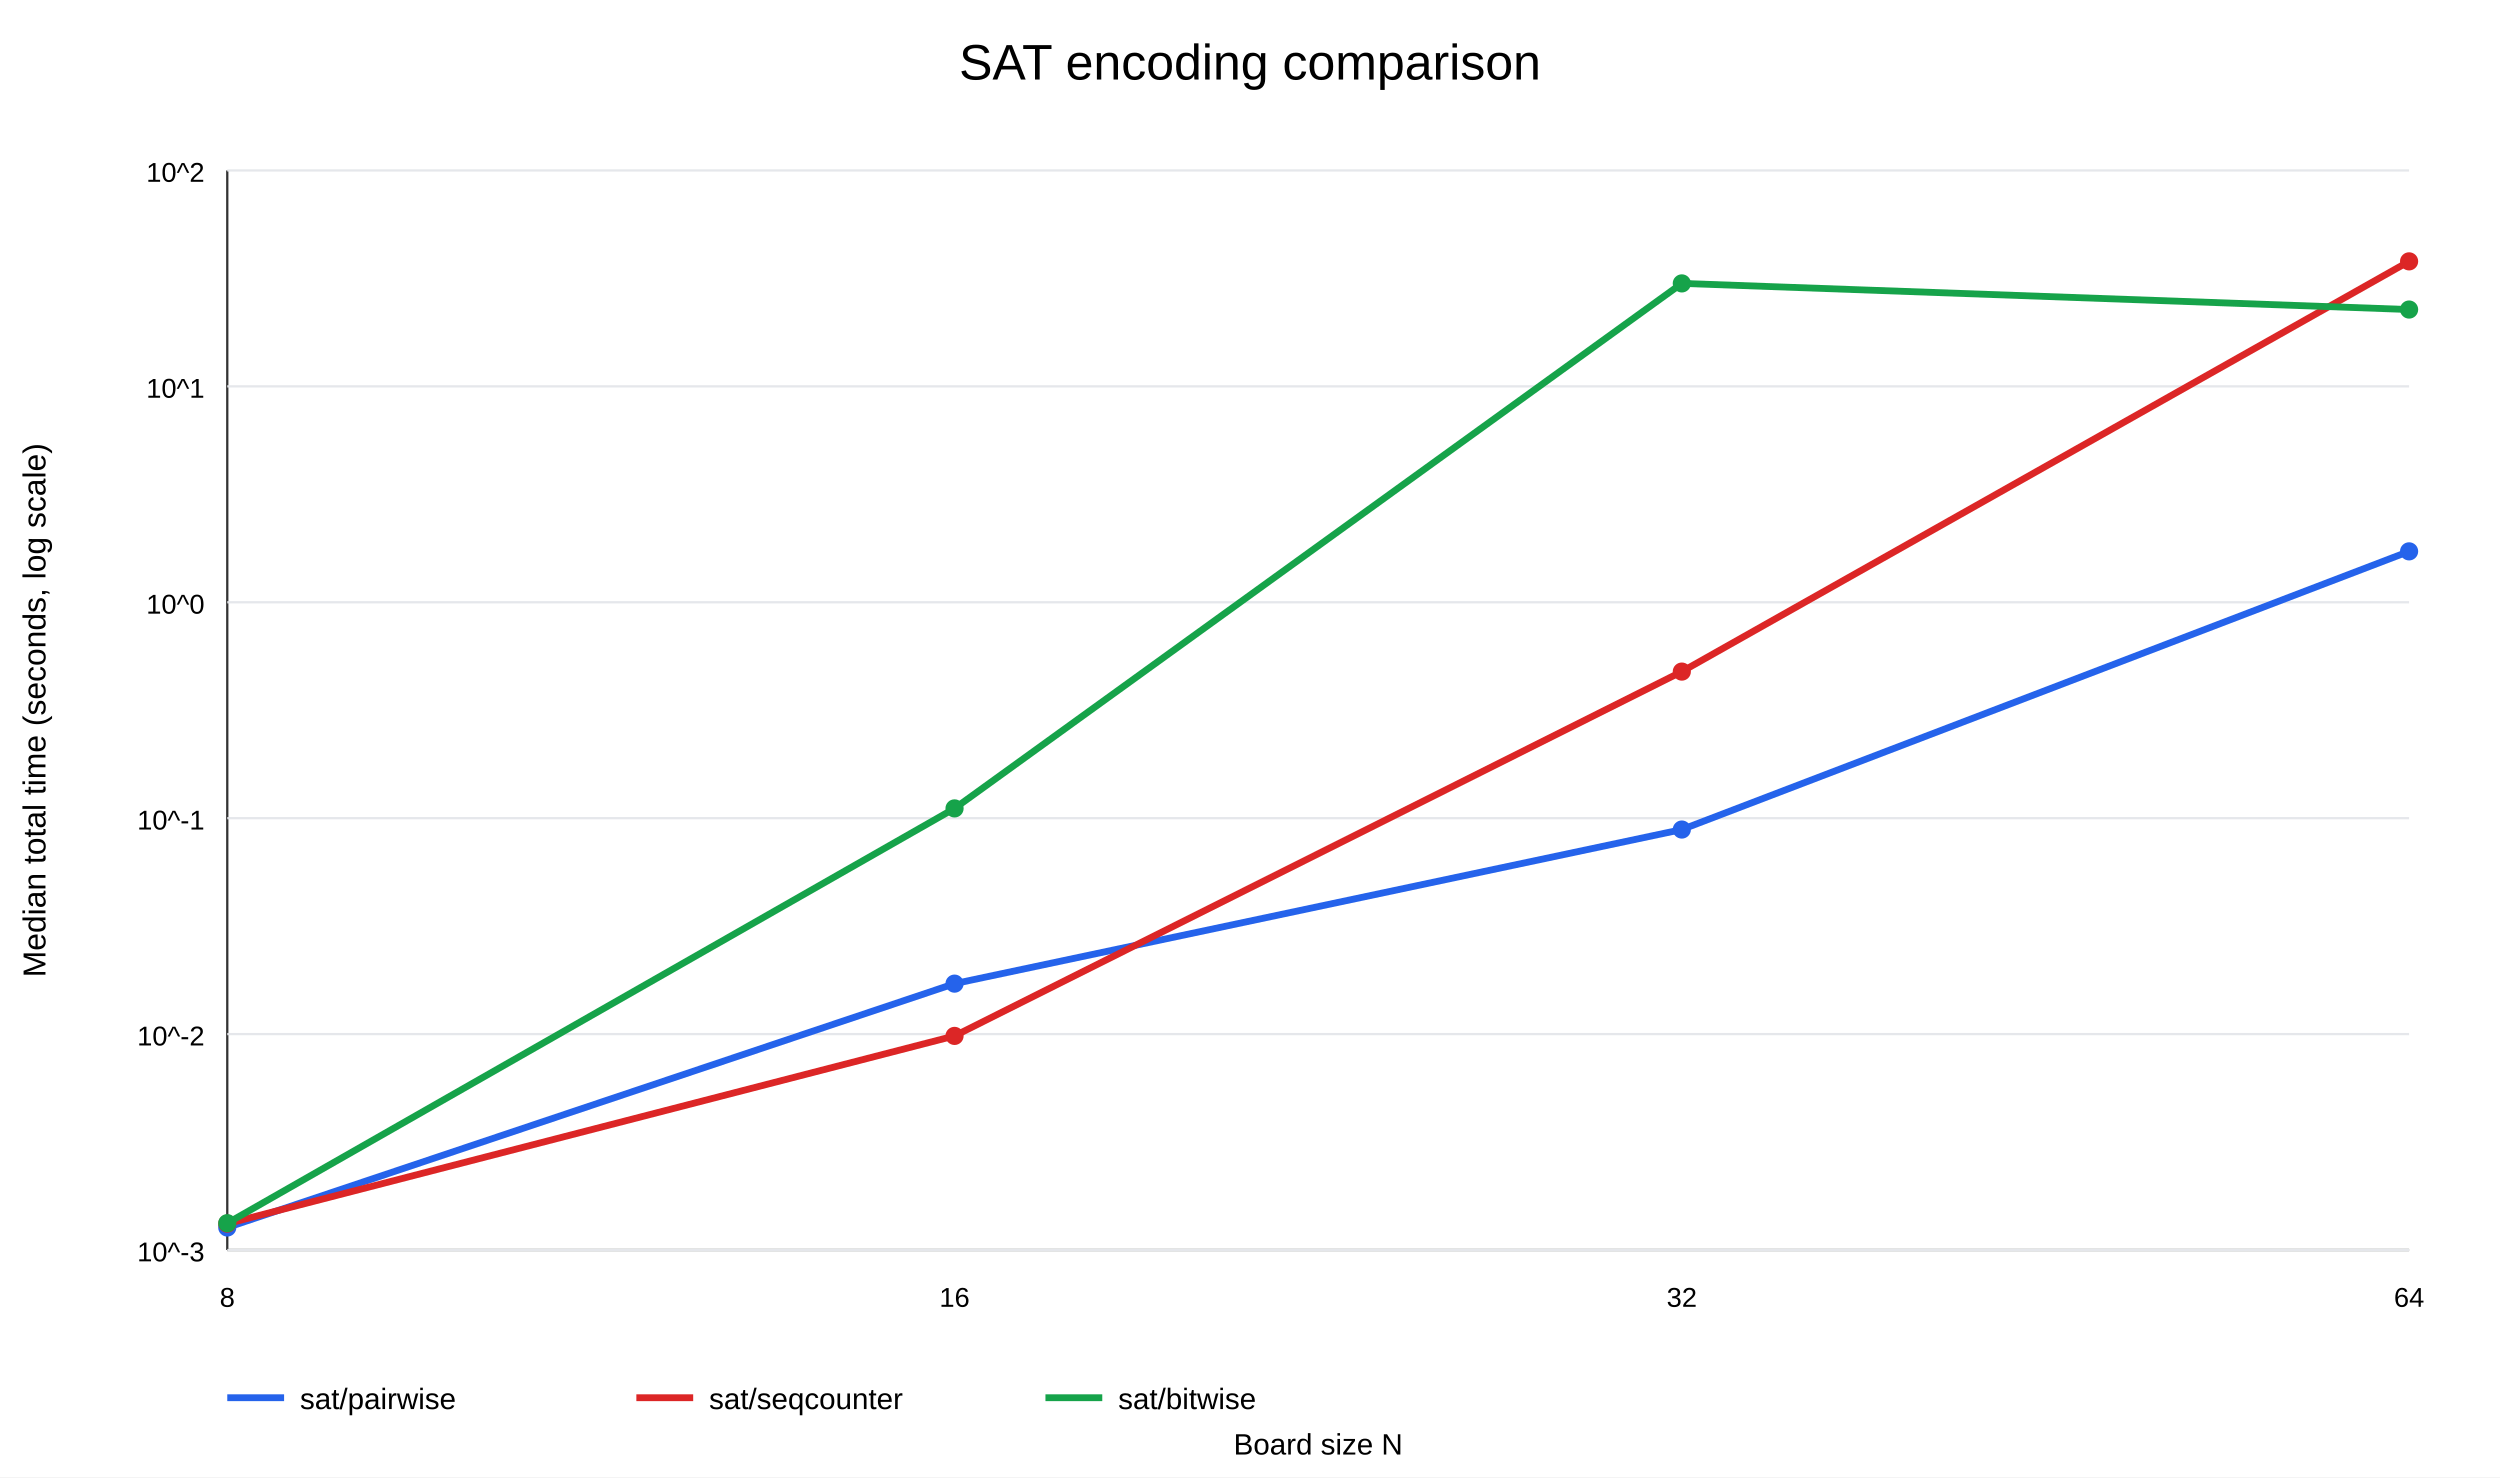
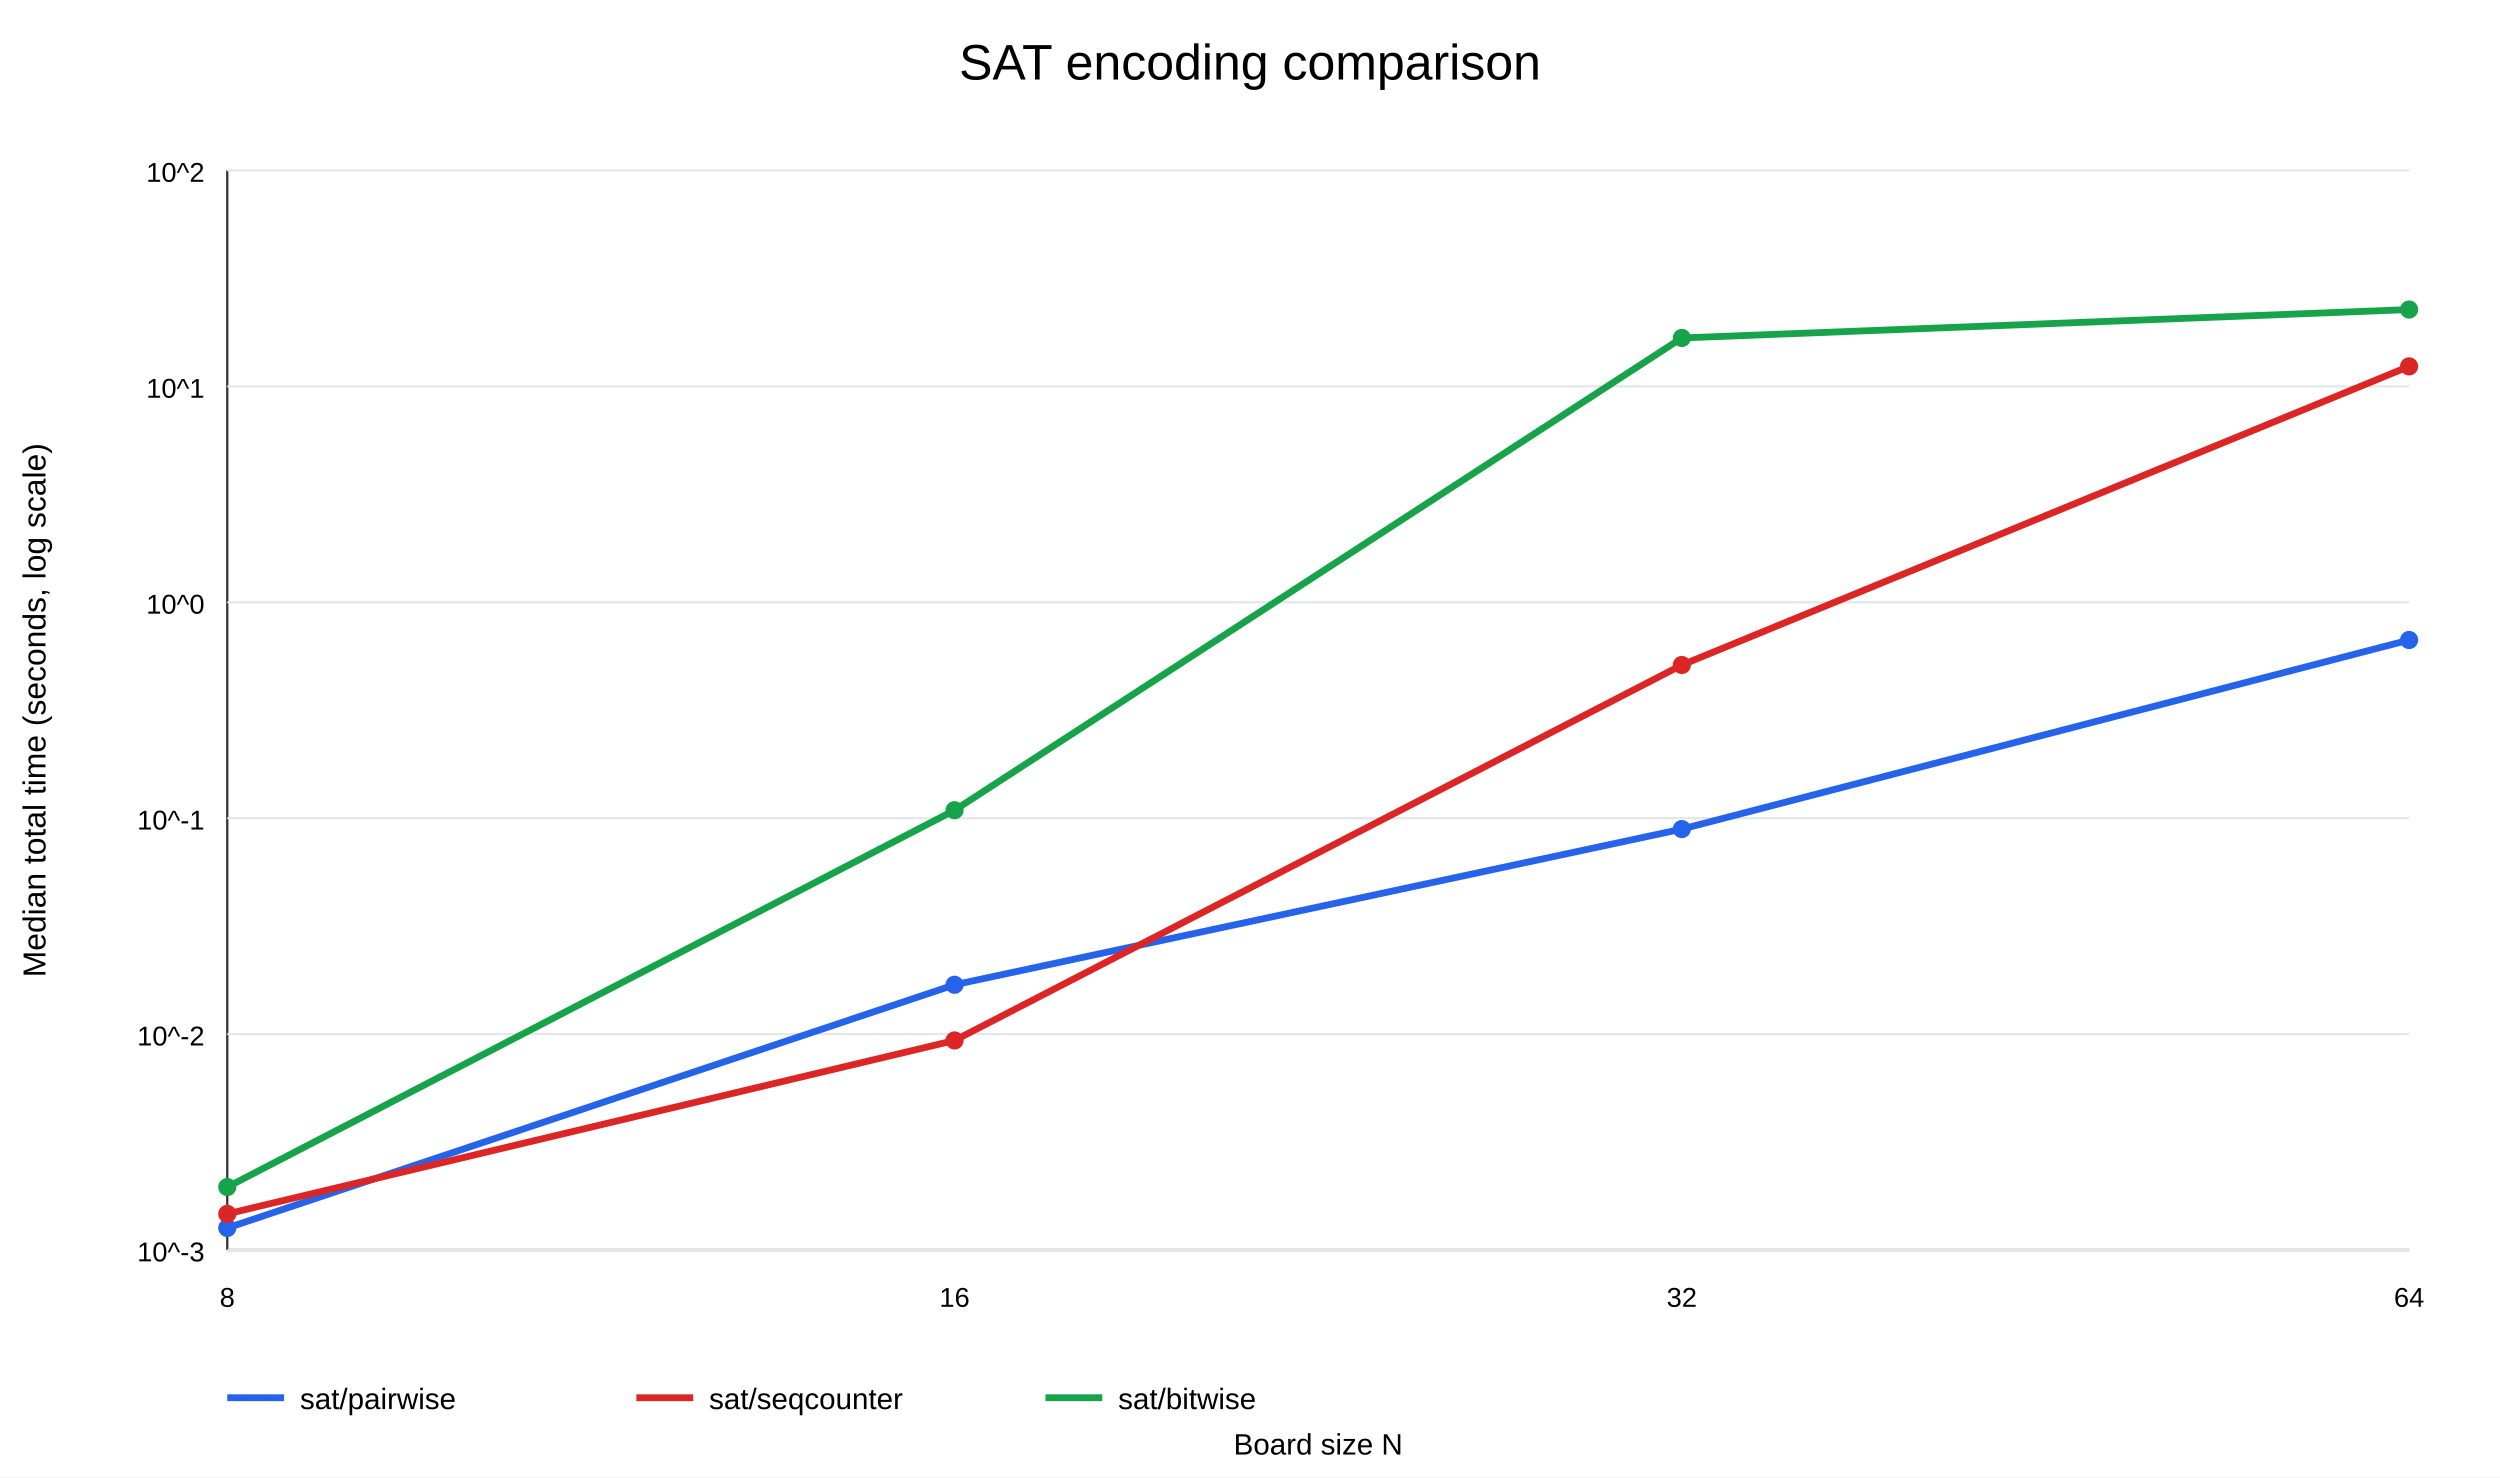
<svg xmlns="http://www.w3.org/2000/svg" width="1100" height="650">
  <rect width="100%" height="100%" fill="white" />
  <text x="550.0" y="35" text-anchor="middle" font-size="22" font-family="Arial">SAT encoding comparison</text>
  <text x="20" y="312.5" transform="rotate(-90 20 312.5)" text-anchor="middle" font-size="14" font-family="Arial">Median total time (seconds, log scale)</text>
  <line x1="100" y1="75" x2="100" y2="550" stroke="#333" />
  <line x1="100" y1="550" x2="1060" y2="550" stroke="#333" />
  <line x1="100" y1="550.0" x2="1060" y2="550.0" stroke="#e5e7eb" />
  <text x="90" y="555.0" text-anchor="end" font-size="12" font-family="Arial">10^-3</text>
  <line x1="100" y1="455.0" x2="1060" y2="455.0" stroke="#e5e7eb" />
  <text x="90" y="460.0" text-anchor="end" font-size="12" font-family="Arial">10^-2</text>
  <line x1="100" y1="360.0" x2="1060" y2="360.0" stroke="#e5e7eb" />
  <text x="90" y="365.0" text-anchor="end" font-size="12" font-family="Arial">10^-1</text>
  <line x1="100" y1="265.0" x2="1060" y2="265.0" stroke="#e5e7eb" />
  <text x="90" y="270.0" text-anchor="end" font-size="12" font-family="Arial">10^0</text>
  <line x1="100" y1="170.0" x2="1060" y2="170.0" stroke="#e5e7eb" />
  <text x="90" y="175.0" text-anchor="end" font-size="12" font-family="Arial">10^1</text>
  <line x1="100" y1="75.0" x2="1060" y2="75.0" stroke="#e5e7eb" />
  <text x="90" y="80.0" text-anchor="end" font-size="12" font-family="Arial">10^2</text>
  <text x="100.0" y="575" text-anchor="middle" font-size="12" font-family="Arial">8</text>
  <text x="420.0" y="575" text-anchor="middle" font-size="12" font-family="Arial">16</text>
  <text x="740.0" y="575" text-anchor="middle" font-size="12" font-family="Arial">32</text>
  <text x="1060.0" y="575" text-anchor="middle" font-size="12" font-family="Arial">64</text>
  <text x="580.0" y="640" text-anchor="middle" font-size="13" font-family="Arial">Board size N</text>
-   <polyline points="100.0,540.1 420.0,432.8 740.0,365.0 1060.0,242.6" fill="none" stroke="#2563eb" stroke-width="3" />
-   <circle cx="100.0" cy="540.1" r="4" fill="#2563eb" />
-   <circle cx="420.0" cy="432.8" r="4" fill="#2563eb" />
-   <circle cx="740.0" cy="365.0" r="4" fill="#2563eb" />
-   <circle cx="1060.0" cy="242.6" r="4" fill="#2563eb" />
+   <polyline points="100.0,540.3 420.0,433.3 740.0,364.8 1060.0,281.6" fill="none" stroke="#2563eb" stroke-width="3" />
+   <circle cx="100.0" cy="540.3" r="4" fill="#2563eb" />
+   <circle cx="420.0" cy="433.3" r="4" fill="#2563eb" />
+   <circle cx="740.0" cy="364.8" r="4" fill="#2563eb" />
+   <circle cx="1060.0" cy="281.6" r="4" fill="#2563eb" />
  <line x1="100" y1="615" x2="125" y2="615" stroke="#2563eb" stroke-width="3" />
  <text x="132" y="620" font-size="13" font-family="Arial">sat/pairwise</text>
-   <polyline points="100.0,538.4 420.0,455.8 740.0,295.5 1060.0,115.0" fill="none" stroke="#dc2626" stroke-width="3" />
-   <circle cx="100.0" cy="538.4" r="4" fill="#dc2626" />
-   <circle cx="420.0" cy="455.8" r="4" fill="#dc2626" />
-   <circle cx="740.0" cy="295.5" r="4" fill="#dc2626" />
-   <circle cx="1060.0" cy="115.0" r="4" fill="#dc2626" />
+   <polyline points="100.0,534.1 420.0,457.8 740.0,292.6 1060.0,161.2" fill="none" stroke="#dc2626" stroke-width="3" />
+   <circle cx="100.0" cy="534.1" r="4" fill="#dc2626" />
+   <circle cx="420.0" cy="457.8" r="4" fill="#dc2626" />
+   <circle cx="740.0" cy="292.6" r="4" fill="#dc2626" />
+   <circle cx="1060.0" cy="161.2" r="4" fill="#dc2626" />
  <line x1="280" y1="615" x2="305" y2="615" stroke="#dc2626" stroke-width="3" />
  <text x="312" y="620" font-size="13" font-family="Arial">sat/seqcounter</text>
-   <polyline points="100.0,538.2 420.0,355.7 740.0,124.7 1060.0,136.2" fill="none" stroke="#16a34a" stroke-width="3" />
-   <circle cx="100.0" cy="538.2" r="4" fill="#16a34a" />
-   <circle cx="420.0" cy="355.7" r="4" fill="#16a34a" />
-   <circle cx="740.0" cy="124.7" r="4" fill="#16a34a" />
+   <polyline points="100.0,522.3 420.0,356.5 740.0,148.7 1060.0,136.2" fill="none" stroke="#16a34a" stroke-width="3" />
+   <circle cx="100.0" cy="522.3" r="4" fill="#16a34a" />
+   <circle cx="420.0" cy="356.5" r="4" fill="#16a34a" />
+   <circle cx="740.0" cy="148.7" r="4" fill="#16a34a" />
  <circle cx="1060.0" cy="136.2" r="4" fill="#16a34a" />
  <line x1="460" y1="615" x2="485" y2="615" stroke="#16a34a" stroke-width="3" />
  <text x="492" y="620" font-size="13" font-family="Arial">sat/bitwise</text>
</svg>
